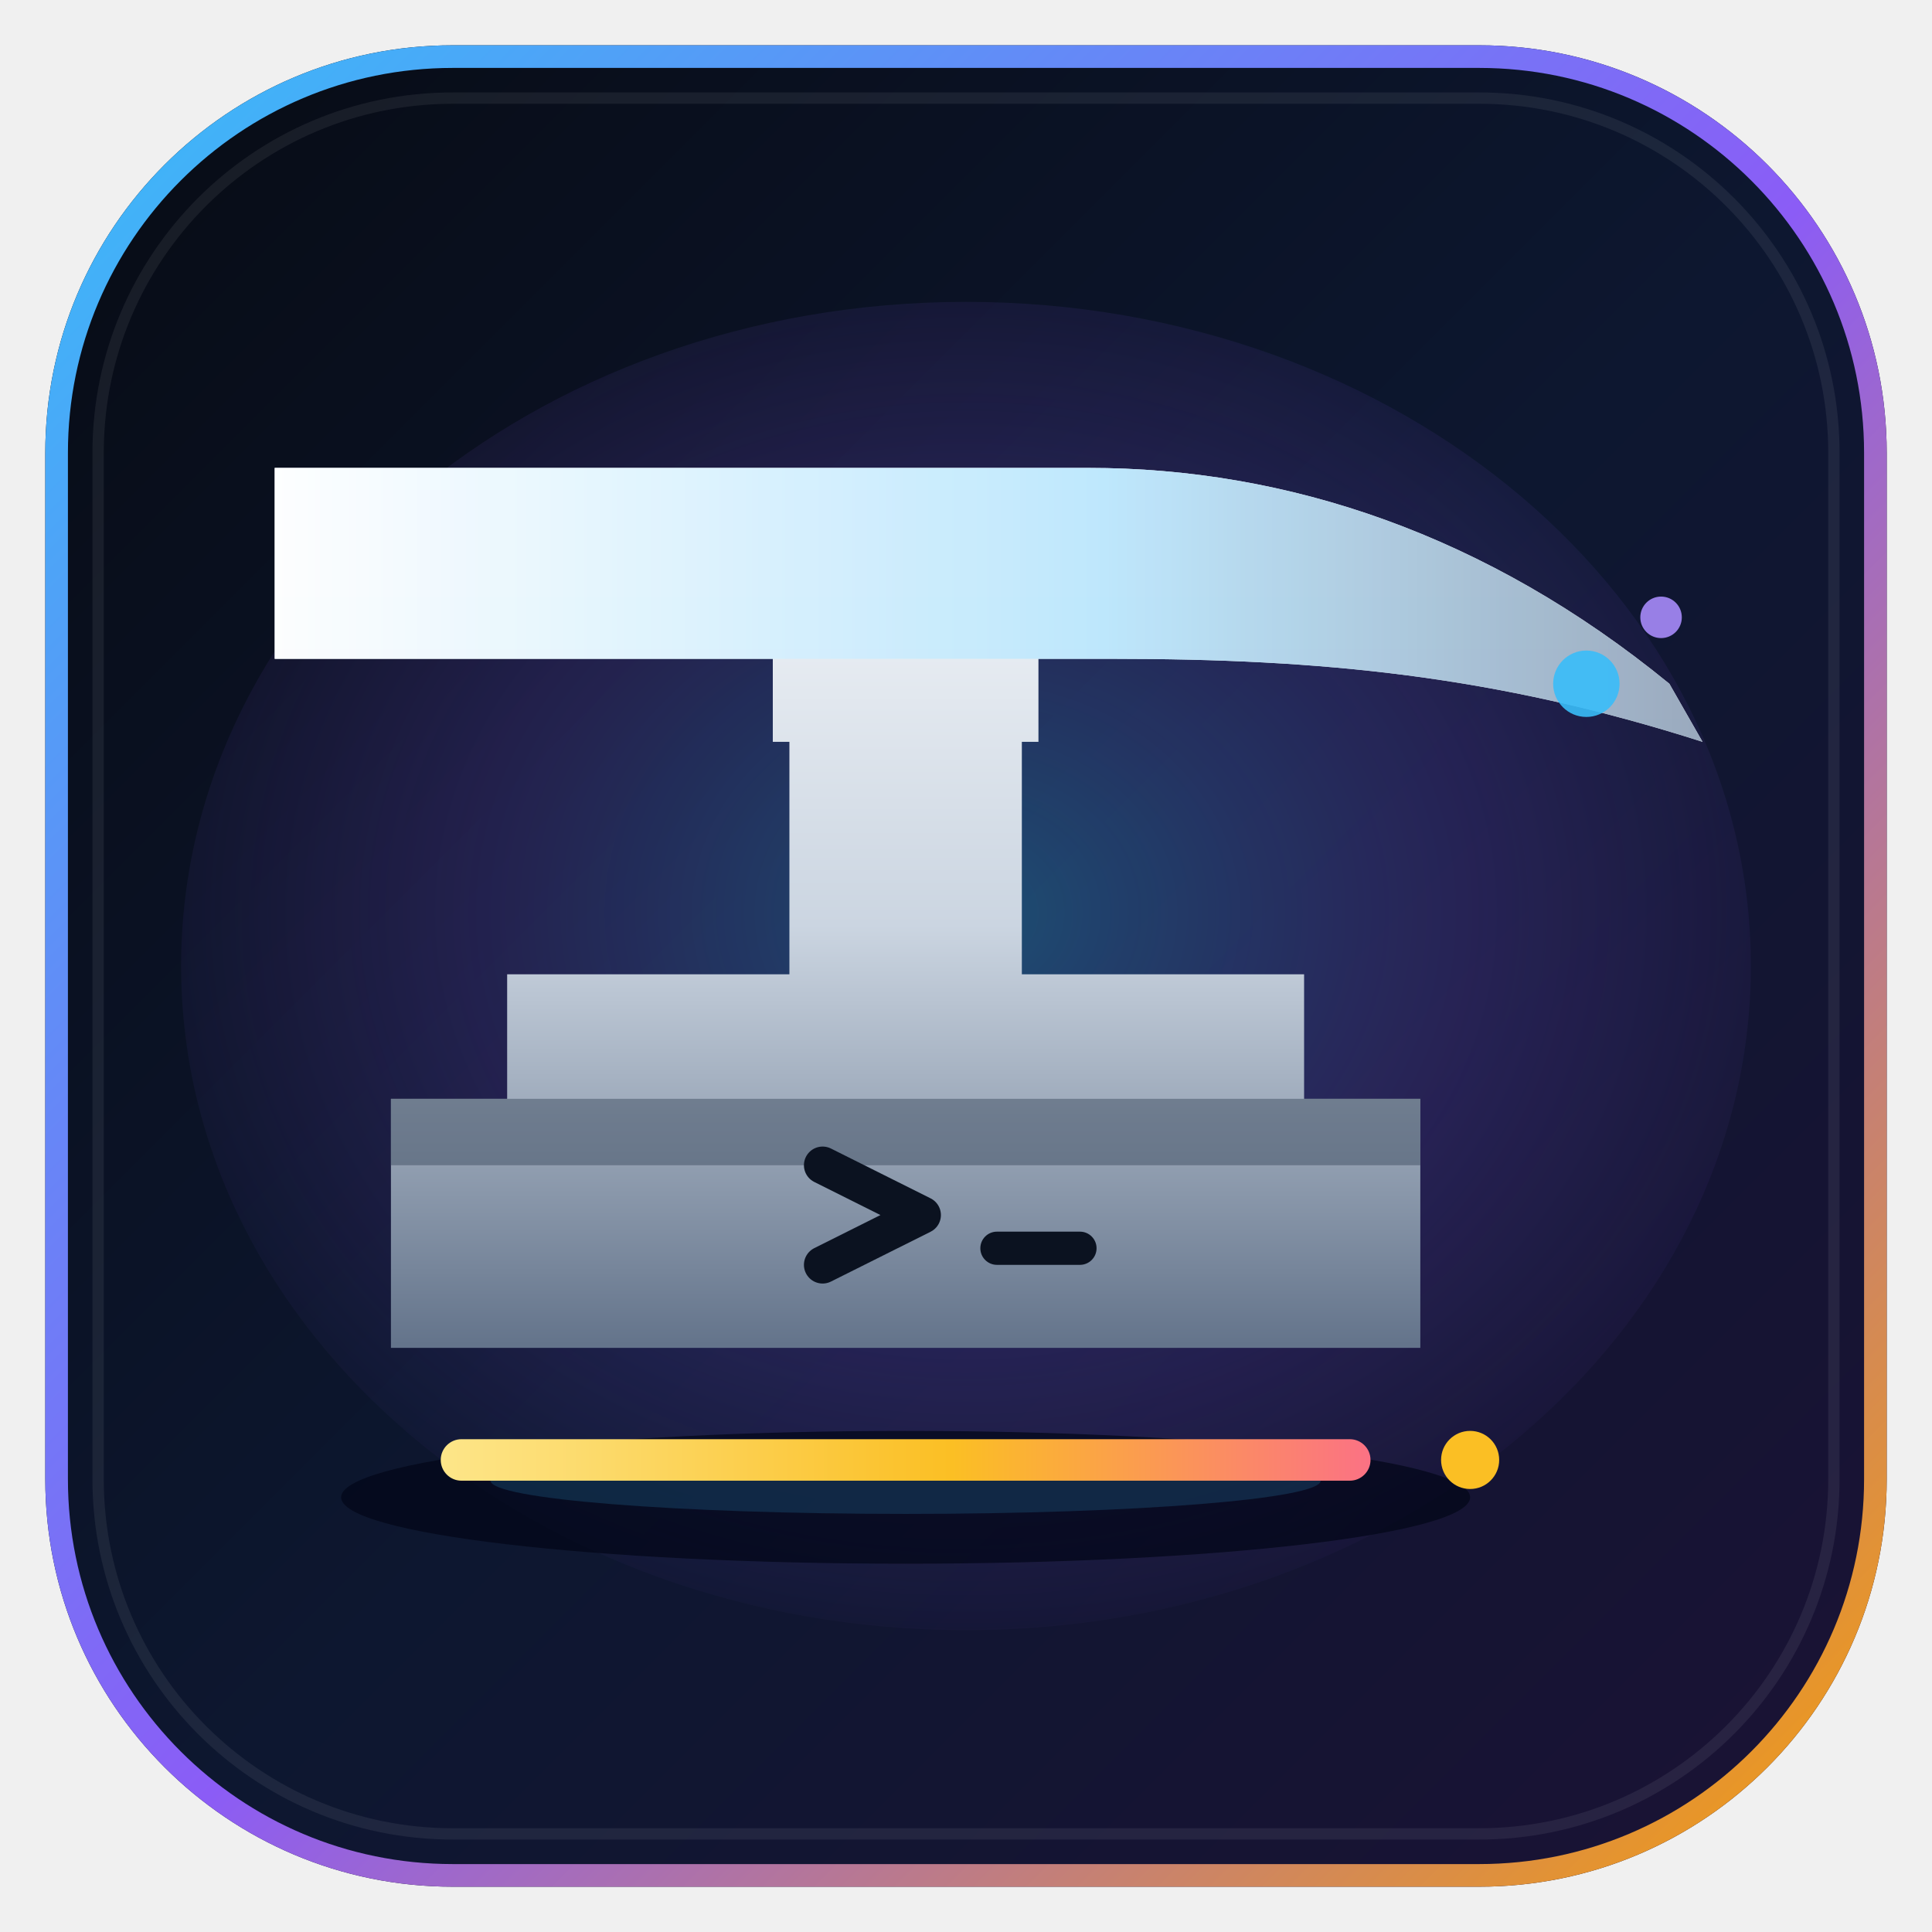
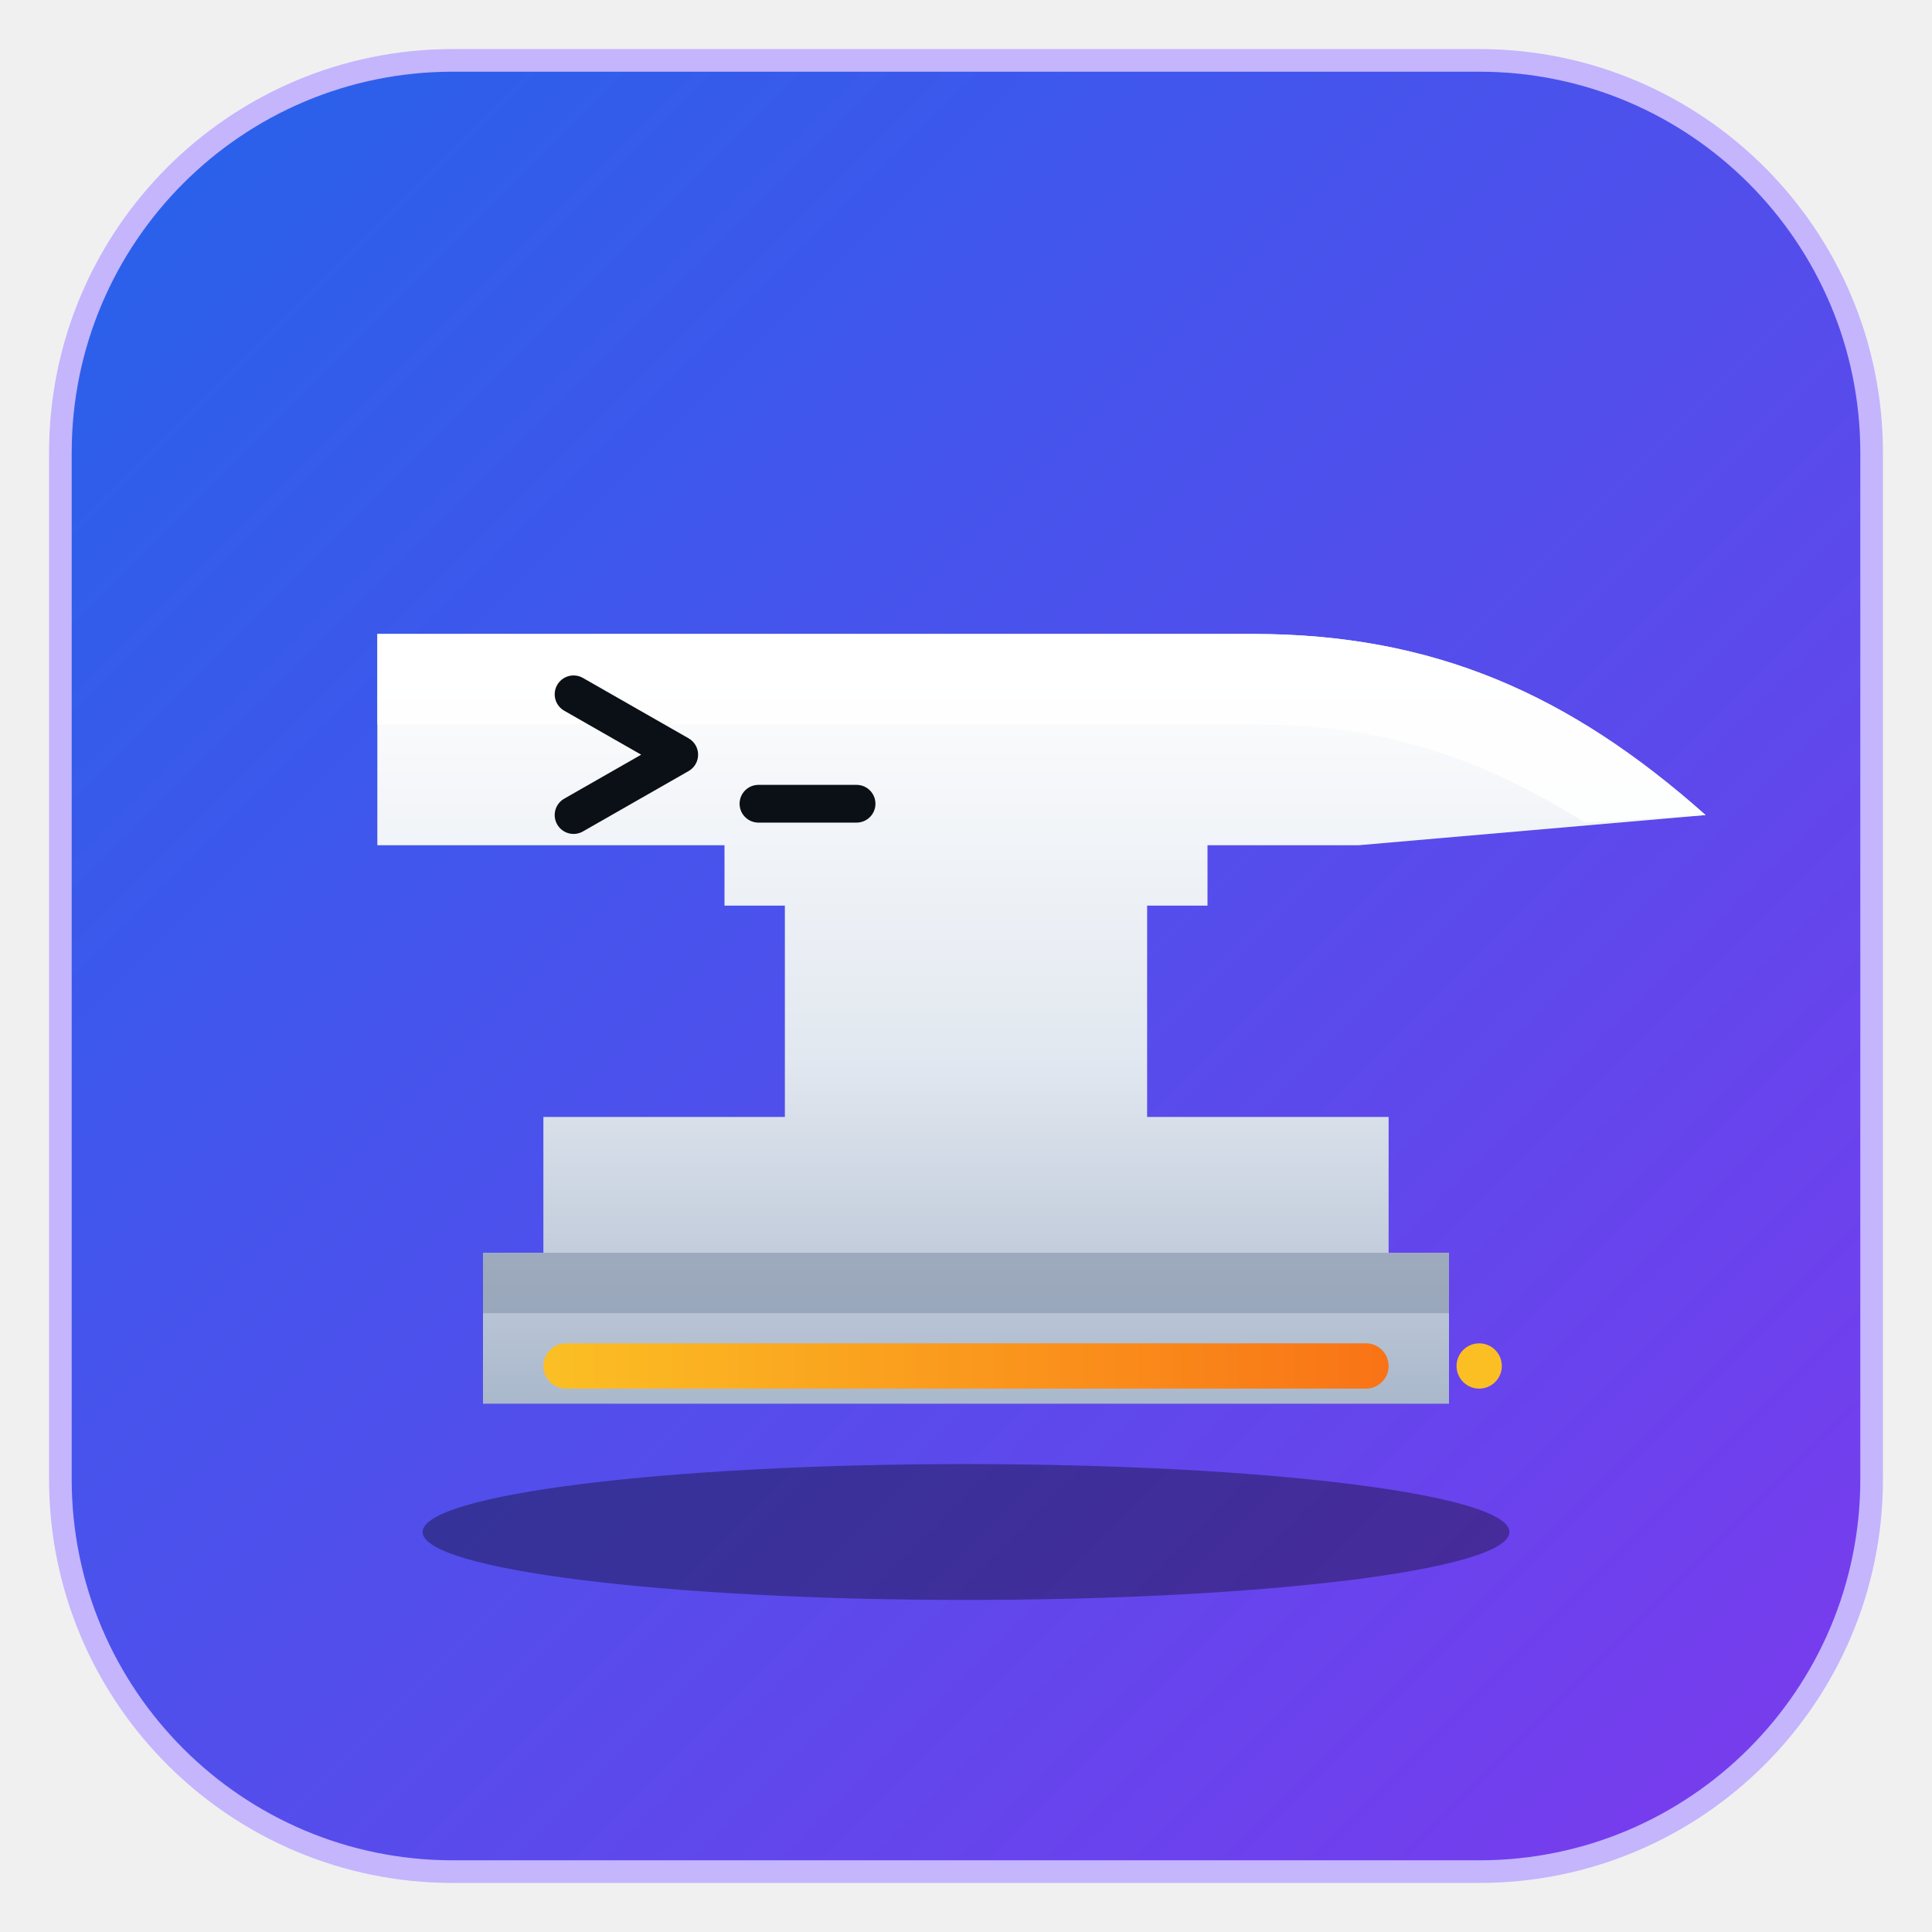
<svg xmlns="http://www.w3.org/2000/svg" viewBox="0 0 256 256" width="256" height="256">
  <defs>
    <linearGradient id="bg" x1="0" y1="0" x2="1" y2="1">
-       <stop offset="0" stop-color="#070b14" />
-       <stop offset="0.52" stop-color="#0d1730" />
-       <stop offset="1" stop-color="#1b1235" />
+       <stop offset="0" stop-color="#2563eb" />
+       <stop offset="1" stop-color="#7c3aed" />
    </linearGradient>
-     <linearGradient id="ring" x1="0" y1="0" x2="1" y2="1">
-       <stop offset="0" stop-color="#38bdf8" />
-       <stop offset="0.52" stop-color="#8b5cf6" />
-       <stop offset="1" stop-color="#f59e0b" />
+     <linearGradient id="steel" x1="0" y1="0" x2="0" y2="1">
+       <stop offset="0" stop-color="#ffffff" />
+       <stop offset="0.55" stop-color="#e2e8f0" />
+       <stop offset="1" stop-color="#aab8cc" />
    </linearGradient>
-     <radialGradient id="glow" cx="0.5" cy="0.46" r="0.58">
-       <stop offset="0" stop-color="#38bdf8" stop-opacity="0.34" />
-       <stop offset="0.55" stop-color="#8b5cf6" stop-opacity="0.18" />
-       <stop offset="1" stop-color="#8b5cf6" stop-opacity="0" />
-     </radialGradient>
-     <linearGradient id="steel" x1="0" y1="0" x2="0" y2="1">
-       <stop offset="0" stop-color="#f8fafc" />
-       <stop offset="0.52" stop-color="#cbd5e1" />
-       <stop offset="1" stop-color="#64748b" />
-     </linearGradient>
-     <linearGradient id="face" x1="0" y1="0" x2="1" y2="0">
-       <stop offset="0" stop-color="#ffffff" />
-       <stop offset="0.58" stop-color="#bae6fd" />
-       <stop offset="1" stop-color="#94a3b8" />
-     </linearGradient>
-     <linearGradient id="amber" x1="0" y1="0" x2="1" y2="0">
-       <stop offset="0" stop-color="#fde68a" />
-       <stop offset="0.55" stop-color="#fbbf24" />
-       <stop offset="1" stop-color="#fb7185" />
+     <linearGradient id="accent" x1="0" y1="0" x2="1" y2="0">
+       <stop offset="0" stop-color="#fbbf24" />
+       <stop offset="1" stop-color="#f97316" />
    </linearGradient>
  </defs>
-   <rect x="6" y="6" width="244" height="244" rx="54" fill="url(#bg)" />
-   <rect x="7.5" y="7.5" width="241" height="241" rx="52.5" fill="none" stroke="url(#ring)" stroke-width="3" />
-   <rect x="13" y="13" width="230" height="230" rx="47" fill="none" stroke="#ffffff" stroke-opacity="0.07" stroke-width="1.5" />
-   <ellipse cx="128" cy="128" rx="104" ry="88" fill="url(#glow)" />
-   <g transform="translate(120 128) scale(1.10) translate(-128 -138)">
-     <ellipse cx="128" cy="202" rx="68" ry="8" fill="#020617" opacity="0.72" />
-     <ellipse cx="128" cy="200" rx="50" ry="4" fill="#38bdf8" opacity="0.16" />
-     <path d="M52 78H150C174 78 198 86 220 104L224 111C199 103 178 101 153 101H144V111H142V139H176V154H190V184H66V154H80V139H114V111H112V101H52Z" fill="url(#steel)" />
-     <path d="M52 78H150C174 78 198 86 220 104L224 111C199 103 178 101 153 101H52Z" fill="url(#face)" opacity="0.92" />
-     <path d="M66 154H190V162H66Z" fill="#475569" opacity="0.55" />
-     <path d="M118 162L130 168L118 174" fill="none" stroke="#0b1220" stroke-width="4.5" stroke-linecap="round" stroke-linejoin="round" />
-     <rect x="137" y="170" width="14" height="4" rx="2" fill="#0b1220" />
-     <rect x="72" y="195" width="112" height="5" rx="2.5" fill="url(#amber)" />
-     <circle cx="196" cy="197.5" r="3.5" fill="#fbbf24" />
-     <circle cx="210" cy="104" r="4" fill="#38bdf8" opacity="0.9" />
-     <circle cx="219" cy="96" r="2.5" fill="#a78bfa" opacity="0.9" />
-   </g>
+   <rect x="8" y="8" width="240" height="240" rx="52" fill="url(#bg)" stroke="#c4b5fd" stroke-width="3" />
+   <ellipse cx="128" cy="203" rx="72" ry="9" fill="#000" opacity="0.35" />
+   <path d="M50 84H166C190 84 208 92 226 108L180 112H160V120H152V148H184V166H192V186H64V166H72V148H104V120H96V112H50Z" fill="url(#steel)" />
+   <path d="M50 84H166C190 84 208 92 226 108L210 109C194 99 181 96 166 96H50Z" fill="#fff" opacity="0.85" />
+   <path d="M64 166H192V174H64Z" fill="#7f8ea6" opacity="0.55" />
+   <path d="M76 92L90 100L76 108" fill="none" stroke="#0b0f16" stroke-width="5" stroke-linecap="round" stroke-linejoin="round" />
+   <rect x="98" y="104" width="18" height="5" rx="2.5" fill="#0b0f16" />
+   <rect x="72" y="178" width="112" height="6" rx="3" fill="url(#accent)" />
+   <circle cx="196" cy="181" r="3" fill="#fbbf24" />
</svg>
